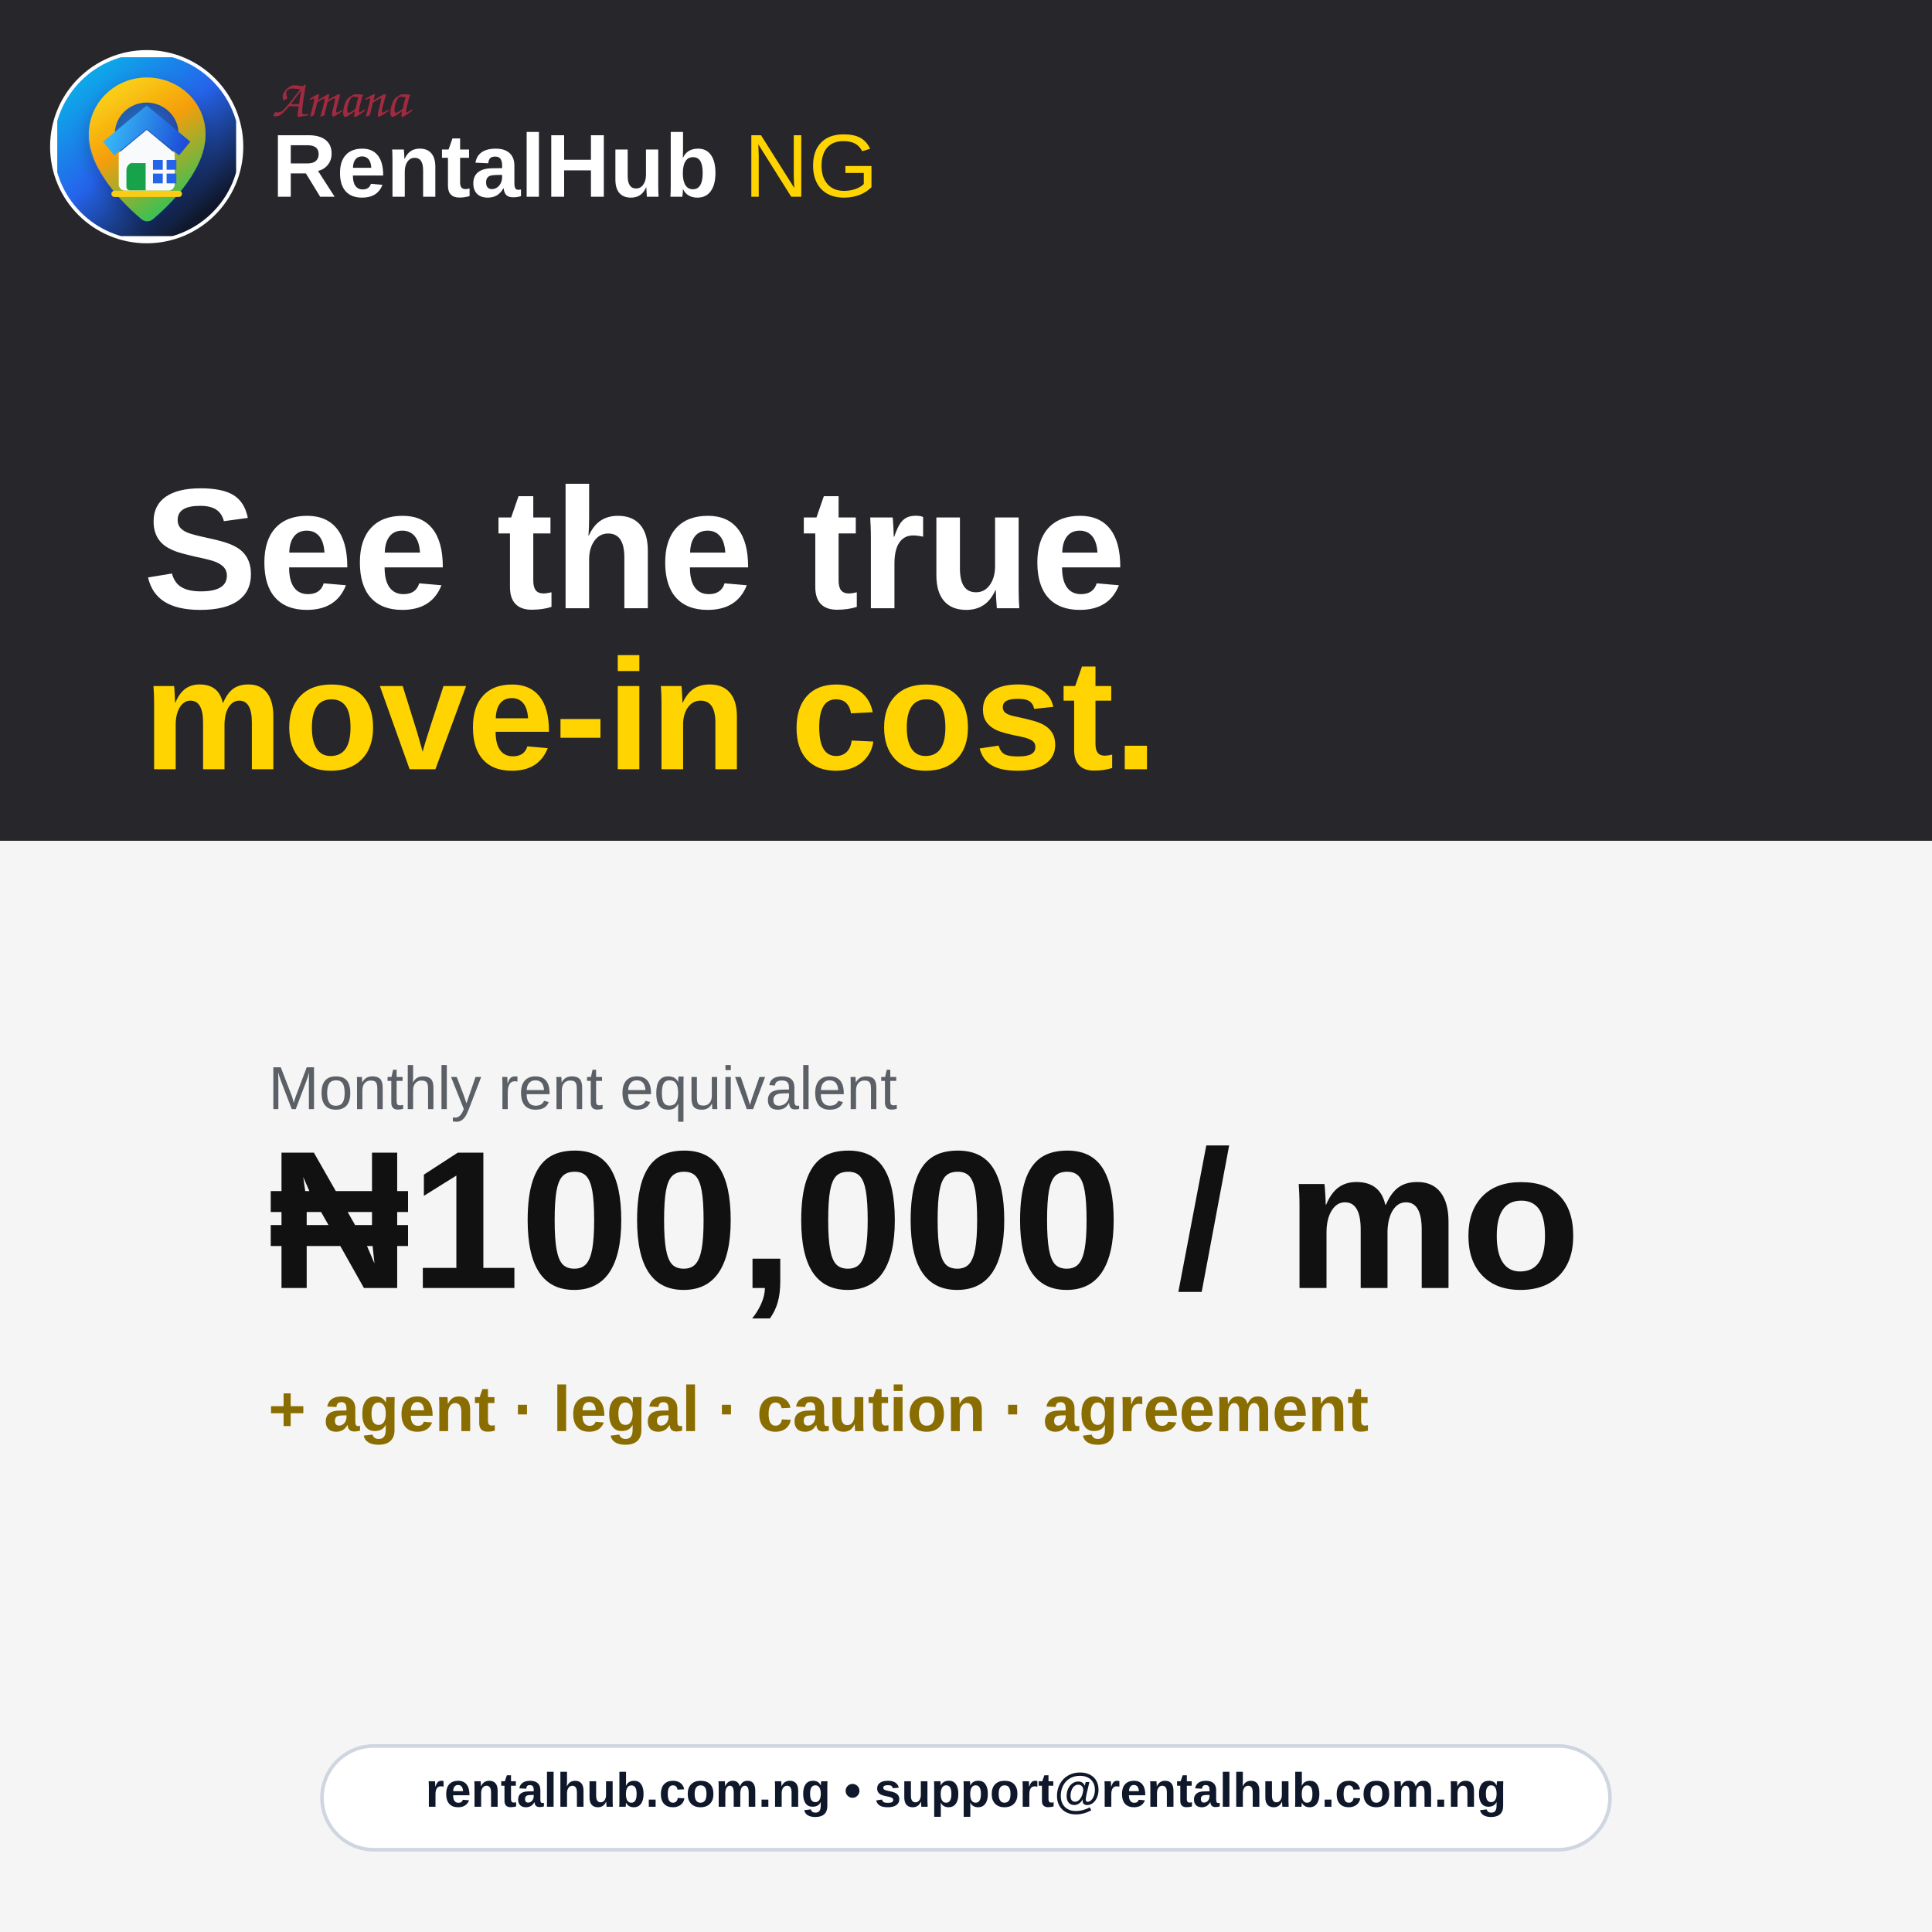
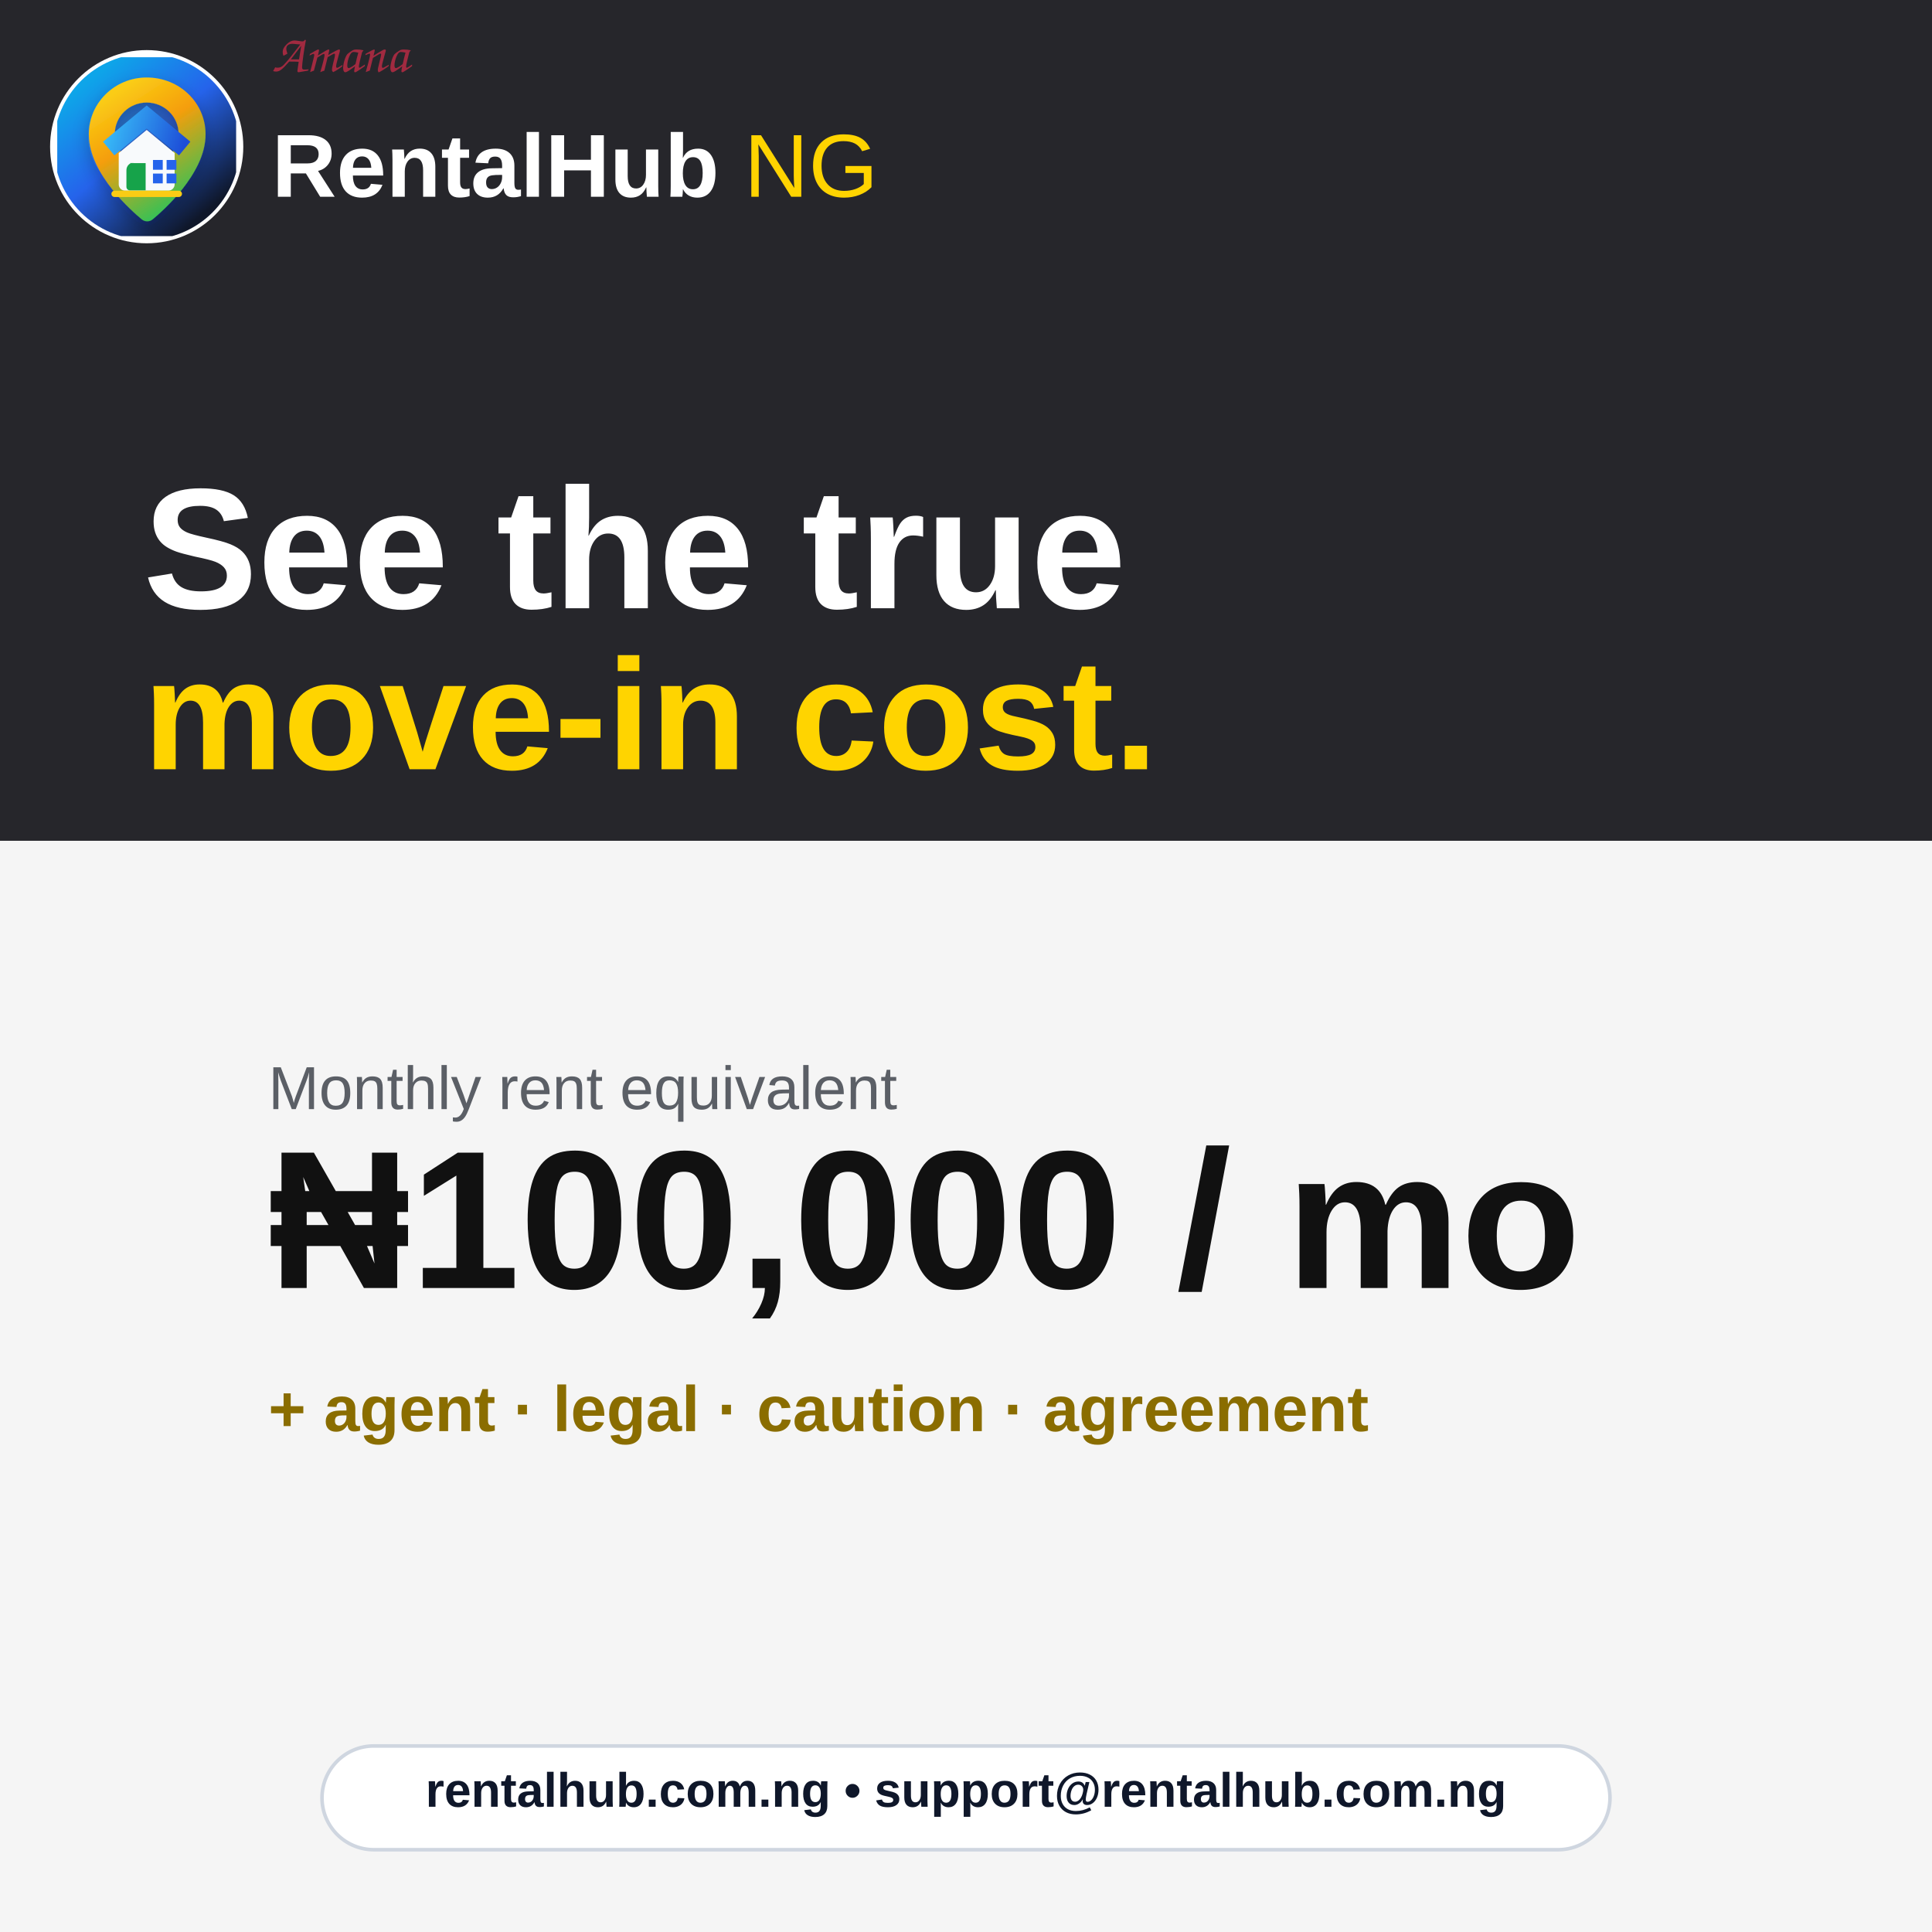
<svg xmlns="http://www.w3.org/2000/svg" width="1080" height="1080" viewBox="0 0 1080 1080" preserveAspectRatio="xMidYMid slice">
  <defs>
    <linearGradient id="sky" x1="96" x2="416" y1="62" y2="450" gradientUnits="userSpaceOnUse">
      <stop offset="0" stop-color="#0ea5e9" />
      <stop offset="0.46" stop-color="#2563eb" />
      <stop offset="1" stop-color="#0f172a" />
    </linearGradient>
    <linearGradient id="pin" x1="160" x2="372" y1="104" y2="430" gradientUnits="userSpaceOnUse">
      <stop offset="0" stop-color="#facc15" />
      <stop offset="0.38" stop-color="#f59e0b" />
      <stop offset="1" stop-color="#22c55e" />
    </linearGradient>
    <linearGradient id="roof" x1="148" x2="363" y1="180" y2="250" gradientUnits="userSpaceOnUse">
      <stop offset="0" stop-color="#38bdf8" />
      <stop offset="1" stop-color="#1d4ed8" />
    </linearGradient>
    <filter id="shadow" x="-25%" y="-20%" width="150%" height="160%">
      <feDropShadow dx="0" dy="20" stdDeviation="24" flood-color="#0f172a" flood-opacity="0.24" />
    </filter>
  </defs>
  <rect width="1080" height="1080" fill="#F5F5F5" />
  <rect height="470" width="1080" fill="#26262B" />
  <clipPath id="logoclip">
    <circle cx="82" cy="82" r="52" />
  </clipPath>
  <circle cx="82" cy="82" r="54" fill="#ffffff" />
  <g clip-path="url(#logoclip)">
    <g transform="translate(32, 32) scale(0.1953125)">
      <rect width="512" height="512" rx="112" fill="url(#sky)" />
      <circle cx="256" cy="226" r="168" fill="#ffffff" opacity="0.08" />
      <circle cx="256" cy="226" r="132" fill="#0f172a" opacity="0.2" />
      <path filter="url(#shadow)" d="M256 58c-91.4 0-165.5 72.7-165.5 162.4 0 115.4 128.2 224.2 151.4 243.6a24.5 24.5 0 0 0 31.2 0c23.2-19.4 151.4-128.2 151.4-243.6C424.5 130.7 350.4 58 256 58Zm0 250.8c-50.4 0-91.3-40.1-91.3-89.6S205.6 129.6 256 129.6s91.3 40.1 91.3 89.6-40.9 89.6-91.3 89.6Z" fill="url(#pin)" />
      <path d="M131 241.8 256 138l125 103.8-32.5 39.1L256 204.3l-92.5 76.6L131 241.8Z" fill="url(#roof)" />
      <path d="M176 274.2 256 208l80 66.2v89.6a18 18 0 0 1-18 18H194a18 18 0 0 1-18-18v-89.6Z" fill="#f8fafc" />
      <path d="M208 303h45v78h-45a10 10 0 0 1-10-10v-48a22 22 0 0 1 22-22Z" fill="#16a34a" />
      <path d="M274 294h28v28h-28v-28Zm39 0h28v28h-28v-28Zm-39 39h28v28h-28v-28Zm39 0h28v28h-28v-28Z" fill="#2563eb" />
      <path d="M164 391h184" stroke="#facc15" stroke-linecap="round" stroke-width="18" />
    </g>
  </g>
-   <text x="152" y="65" font-family="'Segoe Script', 'Brush Script MT', 'Lucida Handwriting', cursive" font-size="30" fill="#a12a40">Amana</text>
+   <text x="152" y="40" font-family="'Segoe Script', 'Brush Script MT', 'Lucida Handwriting', cursive" font-size="30" fill="#a12a40">Amana</text>
  <text x="152" y="110" font-family="Arial, Helvetica, sans-serif" font-weight="800" font-size="50" fill="#FFFFFF">RentalHub <tspan font-weight="400" fill="#FFD400">NG</tspan>
  </text>
  <text x="80" y="340" font-family="Arial, Helvetica, sans-serif" font-weight="900" font-size="96" fill="#FFFFFF">See the true</text>
  <text x="80" y="430" font-family="Arial, Helvetica, sans-serif" font-weight="900" font-size="88" fill="#FFD400">move-in cost.</text>
  <text x="150" y="620" font-family="Arial, Helvetica, sans-serif" font-size="34" fill="#5b5f66">Monthly rent equivalent</text>
  <text x="150" y="720" font-family="Arial, Helvetica, sans-serif" font-weight="800" font-size="110" fill="#111">₦100,000 / mo</text>
  <text x="150" y="800" font-family="Arial, Helvetica, sans-serif" font-weight="600" font-size="36" fill="#8A6D00">+ agent · legal · caution · agreement</text>
  <rect x="180" y="976" width="720" height="58" rx="29" fill="#FFFFFF" stroke="#CFD6E0" stroke-width="2" />
  <text x="540" y="1010" text-anchor="middle" font-family="Arial, Helvetica, sans-serif" font-weight="600" font-size="27" fill="#0f172a">rentalhub.com.ng  •  support@rentalhub.com.ng</text>
</svg>
